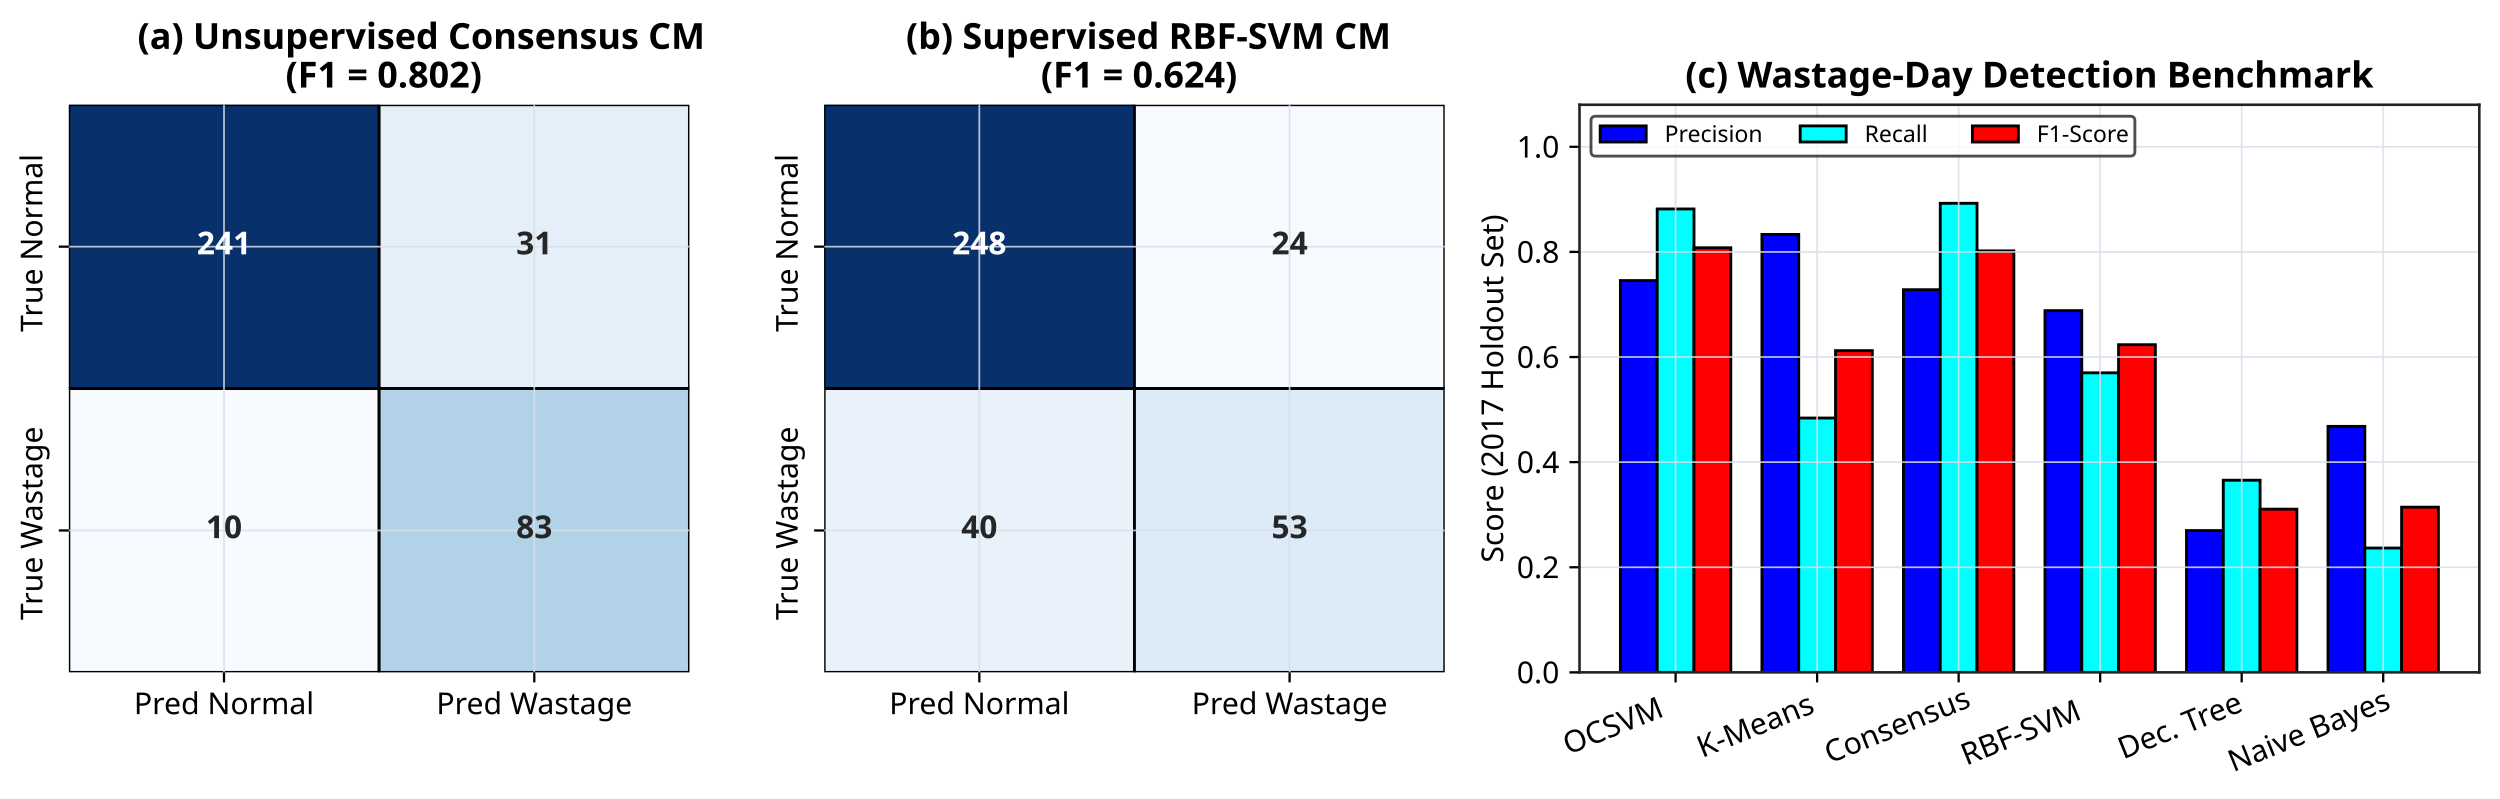
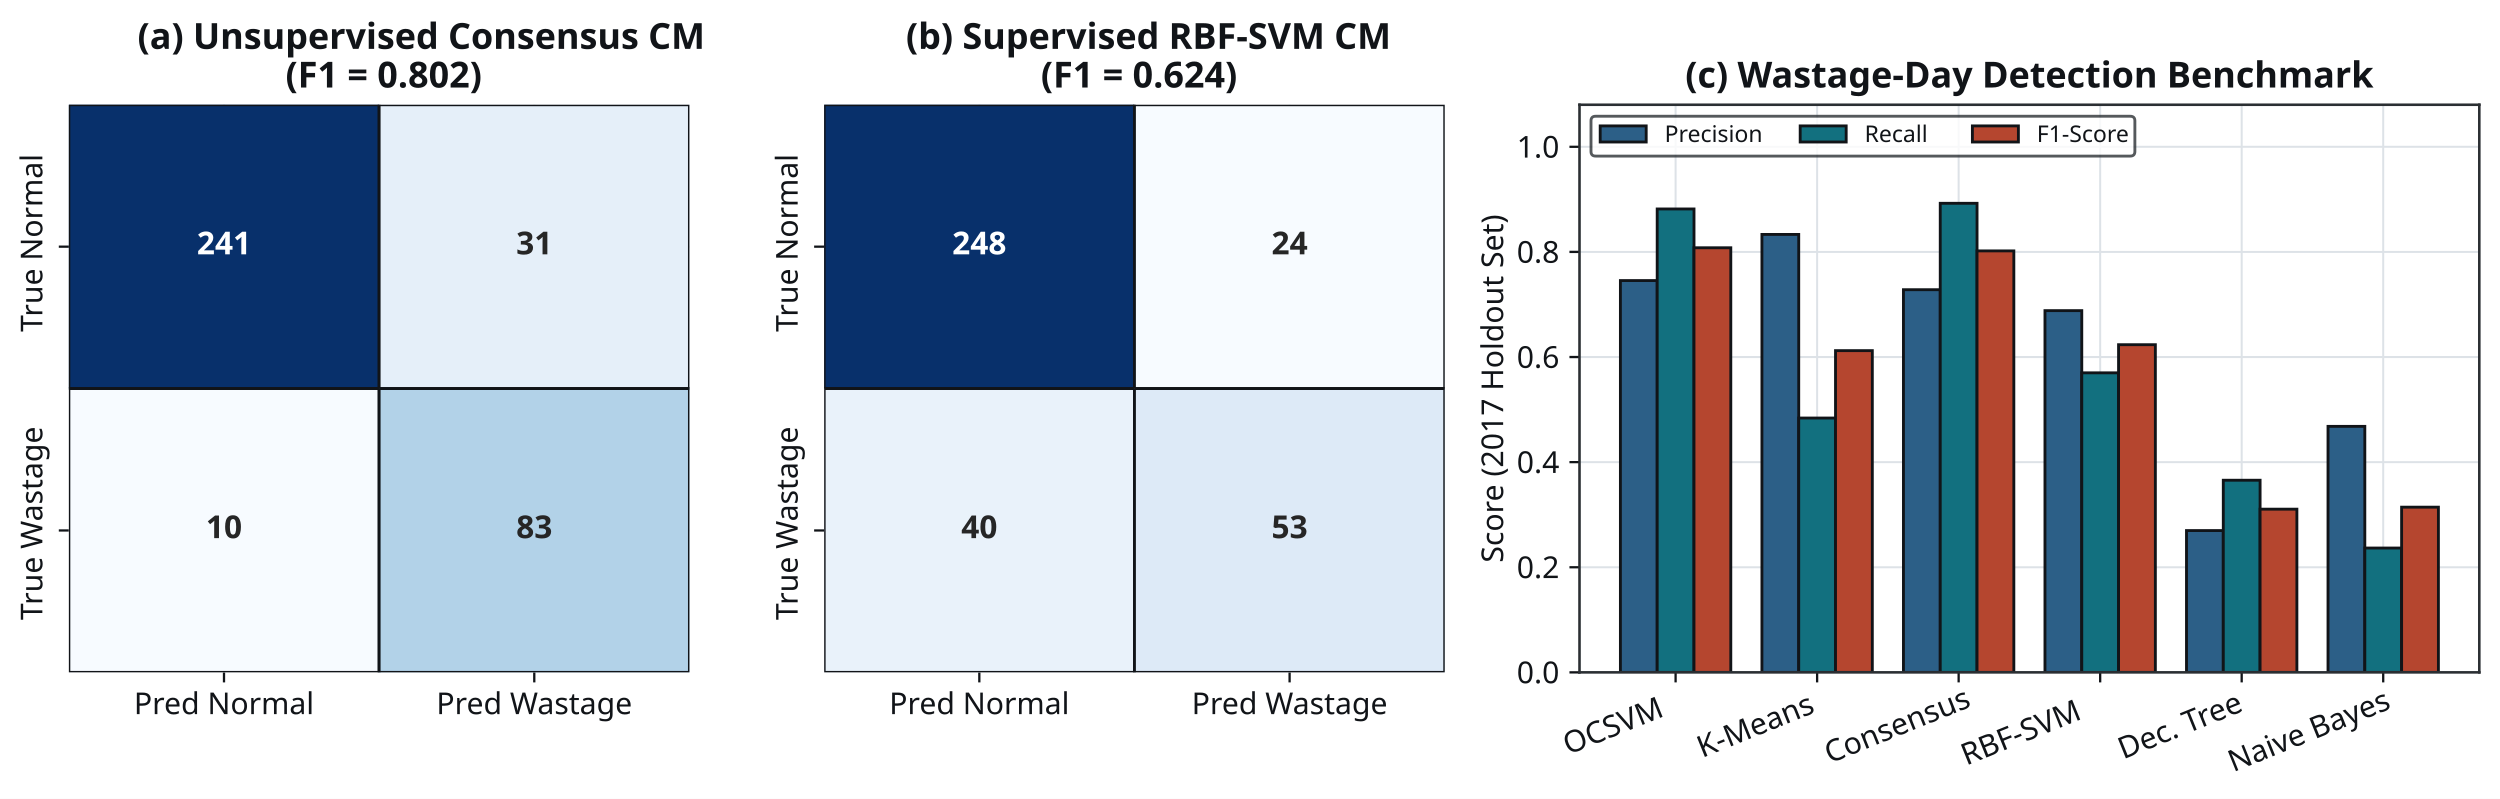
<svg xmlns="http://www.w3.org/2000/svg" xmlns:xlink="http://www.w3.org/1999/xlink" width="869.732pt" height="277.918pt" viewBox="0 0 869.732 277.918" version="1.1">
  <defs>
    <style type="text/css">*{stroke-linejoin: round; stroke-linecap: butt}</style>
  </defs>
  <g id="figure_1">
    <g id="patch_1">
      <path d="M 0 277.918  L 869.732 277.918  L 869.732 0  L 0 0  z " style="fill: #ffffff" />
    </g>
    <g id="axes_1">
      <g id="patch_2">
        <path d="M 23.957 233.911  L 239.843 233.911  L 239.843 36.444  L 23.957 36.444  z " style="fill: #ffffff" />
      </g>
-       <g id="QuadMesh_1">
-         <path d="M 23.957 36.444  L 131.9 36.444  L 131.9 135.178  L 23.957 135.178  L 23.957 36.444  " clip-path="url(#p75ef97da2f)" style="fill: #08306b; stroke: #000000" />
-         <path d="M 131.9 36.444  L 239.843 36.444  L 239.843 135.178  L 131.9 135.178  L 131.9 36.444  " clip-path="url(#p75ef97da2f)" style="fill: #e5eff9; stroke: #000000" />
-         <path d="M 23.957 135.178  L 131.9 135.178  L 131.9 233.911  L 23.957 233.911  L 23.957 135.178  " clip-path="url(#p75ef97da2f)" style="fill: #f7fbff; stroke: #000000" />
-         <path d="M 131.9 135.178  L 239.843 135.178  L 239.843 233.911  L 131.9 233.911  L 131.9 135.178  " clip-path="url(#p75ef97da2f)" style="fill: #b2d2e8; stroke: #000000" />
-       </g>
      <g id="matplotlib.axis_1">
        <g id="xtick_1">
          <g id="line2d_1">
-             <path d="M 77.929 233.911  L 77.929 36.444  " clip-path="url(#p75ef97da2f)" style="fill: none; stroke: #d8dee9; stroke-opacity: 0.85; stroke-width: 0.6; stroke-linecap: square" />
+             <path d="M 77.929 233.911  L 77.929 36.444  " clip-path="url(#p438a14d997)" style="fill: none; stroke: #dde2e7; stroke-width: 0.7; stroke-linecap: square" />
          </g>
          <g id="line2d_2">
            <defs>
-               <path id="m34e54db2f7" d="M 0 0  L 0 3.5  " style="stroke: #000000; stroke-width: 0.8" />
+               <path id="m321a8b7e52" d="M 0 0  L 0 3.5  " style="stroke: #111418; stroke-width: 0.8" />
            </defs>
            <g>
-               <use xlink:href="#m34e54db2f7" x="77.929" y="233.911" style="stroke: #000000; stroke-width: 0.8" />
+               <use xlink:href="#m321a8b7e52" x="77.929" y="233.911" style="fill: #111418; stroke: #111418; stroke-width: 0.8" />
            </g>
          </g>
          <g id="text_1">
-             <text style="font-size: 10.5px; font-family: 'Times New Roman Cyr'; text-anchor: middle" x="77.929" y="248.443" transform="rotate(-0 77.92856 248.4434)">Pred Normal</text>
+             <text style="font-size: 10.5px; font-family: 'Times New Roman Cyr'; text-anchor: middle; fill: #111418" x="77.929" y="248.443" transform="rotate(-0 77.92856 248.4434)">Pred Normal</text>
          </g>
        </g>
        <g id="xtick_2">
          <g id="line2d_3">
-             <path d="M 185.871 233.911  L 185.871 36.444  " clip-path="url(#p75ef97da2f)" style="fill: none; stroke: #d8dee9; stroke-opacity: 0.85; stroke-width: 0.6; stroke-linecap: square" />
+             <path d="M 185.871 233.911  L 185.871 36.444  " clip-path="url(#p438a14d997)" style="fill: none; stroke: #dde2e7; stroke-width: 0.7; stroke-linecap: square" />
          </g>
          <g id="line2d_4">
            <g>
-               <use xlink:href="#m34e54db2f7" x="185.871" y="233.911" style="stroke: #000000; stroke-width: 0.8" />
+               <use xlink:href="#m321a8b7e52" x="185.871" y="233.911" style="fill: #111418; stroke: #111418; stroke-width: 0.8" />
            </g>
          </g>
          <g id="text_2">
-             <text style="font-size: 10.5px; font-family: 'Times New Roman Cyr'; text-anchor: middle" x="185.871" y="248.443" transform="rotate(-0 185.8713 248.4434)">Pred Wastage</text>
+             <text style="font-size: 10.5px; font-family: 'Times New Roman Cyr'; text-anchor: middle; fill: #111418" x="185.871" y="248.443" transform="rotate(-0 185.8713 248.4434)">Pred Wastage</text>
          </g>
        </g>
      </g>
      <g id="matplotlib.axis_2">
        <g id="ytick_1">
          <g id="line2d_5">
-             <path d="M 23.957 85.811  L 239.843 85.811  " clip-path="url(#p75ef97da2f)" style="fill: none; stroke: #d8dee9; stroke-opacity: 0.85; stroke-width: 0.6; stroke-linecap: square" />
+             <path d="M 23.957 85.811  L 239.843 85.811  " clip-path="url(#p438a14d997)" style="fill: none; stroke: #dde2e7; stroke-width: 0.7; stroke-linecap: square" />
          </g>
          <g id="line2d_6">
            <defs>
-               <path id="mb5fd4f0d62" d="M 0 0  L -3.5 0  " style="stroke: #000000; stroke-width: 0.8" />
+               <path id="m0edb1dd527" d="M 0 0  L -3.5 0  " style="stroke: #111418; stroke-width: 0.8" />
            </defs>
            <g>
-               <use xlink:href="#mb5fd4f0d62" x="23.957" y="85.811" style="stroke: #000000; stroke-width: 0.8" />
+               <use xlink:href="#m0edb1dd527" x="23.957" y="85.811" style="fill: #111418; stroke: #111418; stroke-width: 0.8" />
            </g>
          </g>
          <g id="text_3">
-             <text style="font-size: 10.5px; font-family: 'Times New Roman Cyr'" transform="translate(14.73211 115.4555) rotate(-90)">True Normal</text>
+             <text style="font-size: 10.5px; font-family: 'Times New Roman Cyr'; fill: #111418" transform="translate(14.73211 115.4555) rotate(-90)">True Normal</text>
          </g>
        </g>
        <g id="ytick_2">
          <g id="line2d_7">
-             <path d="M 23.957 184.545  L 239.843 184.545  " clip-path="url(#p75ef97da2f)" style="fill: none; stroke: #d8dee9; stroke-opacity: 0.85; stroke-width: 0.6; stroke-linecap: square" />
+             <path d="M 23.957 184.545  L 239.843 184.545  " clip-path="url(#p438a14d997)" style="fill: none; stroke: #dde2e7; stroke-width: 0.7; stroke-linecap: square" />
          </g>
          <g id="line2d_8">
            <g>
-               <use xlink:href="#mb5fd4f0d62" x="23.957" y="184.545" style="stroke: #000000; stroke-width: 0.8" />
+               <use xlink:href="#m0edb1dd527" x="23.957" y="184.545" style="fill: #111418; stroke: #111418; stroke-width: 0.8" />
            </g>
          </g>
          <g id="text_4">
-             <text style="font-size: 10.5px; font-family: 'Times New Roman Cyr'" transform="translate(14.73211 215.7213) rotate(-90)">True Wastage</text>
-           </g>
-         </g>
+             <text style="font-size: 10.5px; font-family: 'Times New Roman Cyr'; fill: #111418" transform="translate(14.73211 215.7213) rotate(-90)">True Wastage</text>
+           </g>
+         </g>
+       </g>
+       <g id="QuadMesh_1">
+         <path d="M 23.957 36.444  L 131.9 36.444  L 131.9 135.178  L 23.957 135.178  L 23.957 36.444  " clip-path="url(#p438a14d997)" style="fill: #08306b; stroke: #111418" />
+         <path d="M 131.9 36.444  L 239.843 36.444  L 239.843 135.178  L 131.9 135.178  L 131.9 36.444  " clip-path="url(#p438a14d997)" style="fill: #e5eff9; stroke: #111418" />
+         <path d="M 23.957 135.178  L 131.9 135.178  L 131.9 233.911  L 23.957 233.911  L 23.957 135.178  " clip-path="url(#p438a14d997)" style="fill: #f7fbff; stroke: #111418" />
+         <path d="M 131.9 135.178  L 239.843 135.178  L 239.843 233.911  L 131.9 233.911  L 131.9 135.178  " clip-path="url(#p438a14d997)" style="fill: #b2d2e8; stroke: #111418" />
      </g>
      <g id="text_5">
        <text style="font-weight: 700; font-size: 11px; font-family: 'Times New Roman Cyr'; text-anchor: middle; fill: #ffffff" x="77.929" y="88.486" transform="rotate(-0 77.92856 88.48604)">241</text>
      </g>
      <g id="text_6">
        <text style="font-weight: 700; font-size: 11px; font-family: 'Times New Roman Cyr'; text-anchor: middle; fill: #262626" x="185.871" y="88.486" transform="rotate(-0 185.8713 88.48604)">31</text>
      </g>
      <g id="text_7">
        <text style="font-weight: 700; font-size: 11px; font-family: 'Times New Roman Cyr'; text-anchor: middle; fill: #262626" x="77.929" y="187.22" transform="rotate(-0 77.92856 187.2196)">10</text>
      </g>
      <g id="text_8">
        <text style="font-weight: 700; font-size: 11px; font-family: 'Times New Roman Cyr'; text-anchor: middle; fill: #262626" x="185.871" y="187.22" transform="rotate(-0 185.8713 187.2196)">83</text>
      </g>
      <g id="text_9">
-         <text style="font-weight: 700; font-size: 12.5px; font-family: 'Times New Roman Cyr'" transform="translate(47.86281 16.99871)">(a) Unsupervised Consensus CM</text>
-         <text style="font-weight: 700; font-size: 12.5px; font-family: 'Times New Roman Cyr'" transform="translate(99.35011 30.44426)">(F1 = 0.802)</text>
+         <text style="font-weight: 700; font-size: 12.5px; font-family: 'Times New Roman Cyr'; fill: #111418" transform="translate(47.86281 16.99871)">(a) Unsupervised Consensus CM</text>
+         <text style="font-weight: 700; font-size: 12.5px; font-family: 'Times New Roman Cyr'; fill: #111418" transform="translate(99.35011 30.44426)">(F1 = 0.802)</text>
      </g>
    </g>
    <g id="axes_2">
      <g id="patch_3">
        <path d="M 286.728 233.911  L 502.613 233.911  L 502.613 36.444  L 286.728 36.444  z " style="fill: #ffffff" />
      </g>
-       <g id="QuadMesh_2">
-         <path d="M 286.728 36.444  L 394.67 36.444  L 394.67 135.178  L 286.728 135.178  L 286.728 36.444  " clip-path="url(#p75f15c3916)" style="fill: #08306b; stroke: #000000" />
-         <path d="M 394.67 36.444  L 502.613 36.444  L 502.613 135.178  L 394.67 135.178  L 394.67 36.444  " clip-path="url(#p75f15c3916)" style="fill: #f7fbff; stroke: #000000" />
-         <path d="M 286.728 135.178  L 394.67 135.178  L 394.67 233.911  L 286.728 233.911  L 286.728 135.178  " clip-path="url(#p75f15c3916)" style="fill: #e9f2fa; stroke: #000000" />
-         <path d="M 394.67 135.178  L 502.613 135.178  L 502.613 233.911  L 394.67 233.911  L 394.67 135.178  " clip-path="url(#p75f15c3916)" style="fill: #ddeaf7; stroke: #000000" />
-       </g>
      <g id="matplotlib.axis_3">
        <g id="xtick_3">
          <g id="line2d_9">
-             <path d="M 340.699 233.911  L 340.699 36.444  " clip-path="url(#p75f15c3916)" style="fill: none; stroke: #d8dee9; stroke-opacity: 0.85; stroke-width: 0.6; stroke-linecap: square" />
+             <path d="M 340.699 233.911  L 340.699 36.444  " clip-path="url(#p89c06656d8)" style="fill: none; stroke: #dde2e7; stroke-width: 0.7; stroke-linecap: square" />
          </g>
          <g id="line2d_10">
            <g>
-               <use xlink:href="#m34e54db2f7" x="340.699" y="233.911" style="stroke: #000000; stroke-width: 0.8" />
+               <use xlink:href="#m321a8b7e52" x="340.699" y="233.911" style="fill: #111418; stroke: #111418; stroke-width: 0.8" />
            </g>
          </g>
          <g id="text_10">
-             <text style="font-size: 10.5px; font-family: 'Times New Roman Cyr'; text-anchor: middle" x="340.699" y="248.443" transform="rotate(-0 340.6991 248.4434)">Pred Normal</text>
+             <text style="font-size: 10.5px; font-family: 'Times New Roman Cyr'; text-anchor: middle; fill: #111418" x="340.699" y="248.443" transform="rotate(-0 340.6991 248.4434)">Pred Normal</text>
          </g>
        </g>
        <g id="xtick_4">
          <g id="line2d_11">
-             <path d="M 448.642 233.911  L 448.642 36.444  " clip-path="url(#p75f15c3916)" style="fill: none; stroke: #d8dee9; stroke-opacity: 0.85; stroke-width: 0.6; stroke-linecap: square" />
+             <path d="M 448.642 233.911  L 448.642 36.444  " clip-path="url(#p89c06656d8)" style="fill: none; stroke: #dde2e7; stroke-width: 0.7; stroke-linecap: square" />
          </g>
          <g id="line2d_12">
            <g>
-               <use xlink:href="#m34e54db2f7" x="448.642" y="233.911" style="stroke: #000000; stroke-width: 0.8" />
+               <use xlink:href="#m321a8b7e52" x="448.642" y="233.911" style="fill: #111418; stroke: #111418; stroke-width: 0.8" />
            </g>
          </g>
          <g id="text_11">
-             <text style="font-size: 10.5px; font-family: 'Times New Roman Cyr'; text-anchor: middle" x="448.642" y="248.443" transform="rotate(-0 448.6418 248.4434)">Pred Wastage</text>
+             <text style="font-size: 10.5px; font-family: 'Times New Roman Cyr'; text-anchor: middle; fill: #111418" x="448.642" y="248.443" transform="rotate(-0 448.6418 248.4434)">Pred Wastage</text>
          </g>
        </g>
      </g>
      <g id="matplotlib.axis_4">
        <g id="ytick_3">
          <g id="line2d_13">
-             <path d="M 286.728 85.811  L 502.613 85.811  " clip-path="url(#p75f15c3916)" style="fill: none; stroke: #d8dee9; stroke-opacity: 0.85; stroke-width: 0.6; stroke-linecap: square" />
+             <path d="M 286.728 85.811  L 502.613 85.811  " clip-path="url(#p89c06656d8)" style="fill: none; stroke: #dde2e7; stroke-width: 0.7; stroke-linecap: square" />
          </g>
          <g id="line2d_14">
            <g>
-               <use xlink:href="#mb5fd4f0d62" x="286.728" y="85.811" style="stroke: #000000; stroke-width: 0.8" />
+               <use xlink:href="#m0edb1dd527" x="286.728" y="85.811" style="fill: #111418; stroke: #111418; stroke-width: 0.8" />
            </g>
          </g>
          <g id="text_12">
-             <text style="font-size: 10.5px; font-family: 'Times New Roman Cyr'" transform="translate(277.5026 115.4555) rotate(-90)">True Normal</text>
+             <text style="font-size: 10.5px; font-family: 'Times New Roman Cyr'; fill: #111418" transform="translate(277.5026 115.4555) rotate(-90)">True Normal</text>
          </g>
        </g>
        <g id="ytick_4">
          <g id="line2d_15">
-             <path d="M 286.728 184.545  L 502.613 184.545  " clip-path="url(#p75f15c3916)" style="fill: none; stroke: #d8dee9; stroke-opacity: 0.85; stroke-width: 0.6; stroke-linecap: square" />
+             <path d="M 286.728 184.545  L 502.613 184.545  " clip-path="url(#p89c06656d8)" style="fill: none; stroke: #dde2e7; stroke-width: 0.7; stroke-linecap: square" />
          </g>
          <g id="line2d_16">
            <g>
-               <use xlink:href="#mb5fd4f0d62" x="286.728" y="184.545" style="stroke: #000000; stroke-width: 0.8" />
+               <use xlink:href="#m0edb1dd527" x="286.728" y="184.545" style="fill: #111418; stroke: #111418; stroke-width: 0.8" />
            </g>
          </g>
          <g id="text_13">
-             <text style="font-size: 10.5px; font-family: 'Times New Roman Cyr'" transform="translate(277.5026 215.7213) rotate(-90)">True Wastage</text>
-           </g>
-         </g>
+             <text style="font-size: 10.5px; font-family: 'Times New Roman Cyr'; fill: #111418" transform="translate(277.5026 215.7213) rotate(-90)">True Wastage</text>
+           </g>
+         </g>
+       </g>
+       <g id="QuadMesh_2">
+         <path d="M 286.728 36.444  L 394.67 36.444  L 394.67 135.178  L 286.728 135.178  L 286.728 36.444  " clip-path="url(#p89c06656d8)" style="fill: #08306b; stroke: #111418" />
+         <path d="M 394.67 36.444  L 502.613 36.444  L 502.613 135.178  L 394.67 135.178  L 394.67 36.444  " clip-path="url(#p89c06656d8)" style="fill: #f7fbff; stroke: #111418" />
+         <path d="M 286.728 135.178  L 394.67 135.178  L 394.67 233.911  L 286.728 233.911  L 286.728 135.178  " clip-path="url(#p89c06656d8)" style="fill: #e9f2fa; stroke: #111418" />
+         <path d="M 394.67 135.178  L 502.613 135.178  L 502.613 233.911  L 394.67 233.911  L 394.67 135.178  " clip-path="url(#p89c06656d8)" style="fill: #ddeaf7; stroke: #111418" />
      </g>
      <g id="text_14">
        <text style="font-weight: 700; font-size: 11px; font-family: 'Times New Roman Cyr'; text-anchor: middle; fill: #ffffff" x="340.699" y="88.486" transform="rotate(-0 340.6991 88.48604)">248</text>
      </g>
      <g id="text_15">
        <text style="font-weight: 700; font-size: 11px; font-family: 'Times New Roman Cyr'; text-anchor: middle; fill: #262626" x="448.642" y="88.486" transform="rotate(-0 448.6418 88.48604)">24</text>
      </g>
      <g id="text_16">
        <text style="font-weight: 700; font-size: 11px; font-family: 'Times New Roman Cyr'; text-anchor: middle; fill: #262626" x="340.699" y="187.22" transform="rotate(-0 340.6991 187.2196)">40</text>
      </g>
      <g id="text_17">
        <text style="font-weight: 700; font-size: 11px; font-family: 'Times New Roman Cyr'; text-anchor: middle; fill: #262626" x="448.642" y="187.22" transform="rotate(-0 448.6418 187.2196)">53</text>
      </g>
      <g id="text_18">
-         <text style="font-weight: 700; font-size: 12.5px; font-family: 'Times New Roman Cyr'" transform="translate(315.1841 16.99871)">(b) Supervised RBF-SVM CM</text>
-         <text style="font-weight: 700; font-size: 12.5px; font-family: 'Times New Roman Cyr'" transform="translate(362.1206 30.44426)">(F1 = 0.624)</text>
+         <text style="font-weight: 700; font-size: 12.5px; font-family: 'Times New Roman Cyr'; fill: #111418" transform="translate(315.1841 16.99871)">(b) Supervised RBF-SVM CM</text>
+         <text style="font-weight: 700; font-size: 12.5px; font-family: 'Times New Roman Cyr'; fill: #111418" transform="translate(362.1206 30.44426)">(F1 = 0.624)</text>
      </g>
    </g>
    <g id="axes_3">
      <g id="patch_4">
        <path d="M 549.498 233.911  L 862.532 233.911  L 862.532 36.444  L 549.498 36.444  z " style="fill: #ffffff" />
      </g>
-       <g id="patch_5">
-         <path d="M 563.727 233.911  L 576.528 233.911  L 576.528 97.604  L 563.727 97.604  z " clip-path="url(#pfd99a031f0)" style="fill: #0000ff; stroke: #000000; stroke-linejoin: miter" />
-       </g>
-       <g id="patch_6">
-         <path d="M 612.962 233.911  L 625.763 233.911  L 625.763 81.551  L 612.962 81.551  z " clip-path="url(#pfd99a031f0)" style="fill: #0000ff; stroke: #000000; stroke-linejoin: miter" />
-       </g>
-       <g id="patch_7">
-         <path d="M 662.196 233.911  L 674.997 233.911  L 674.997 100.786  L 662.196 100.786  z " clip-path="url(#pfd99a031f0)" style="fill: #0000ff; stroke: #000000; stroke-linejoin: miter" />
-       </g>
-       <g id="patch_8">
-         <path d="M 711.431 233.911  L 724.232 233.911  L 724.232 108.063  L 711.431 108.063  z " clip-path="url(#pfd99a031f0)" style="fill: #0000ff; stroke: #000000; stroke-linejoin: miter" />
-       </g>
-       <g id="patch_9">
-         <path d="M 760.666 233.911  L 773.467 233.911  L 773.467 184.581  L 760.666 184.581  z " clip-path="url(#pfd99a031f0)" style="fill: #0000ff; stroke: #000000; stroke-linejoin: miter" />
-       </g>
-       <g id="patch_10">
-         <path d="M 809.9 233.911  L 822.701 233.911  L 822.701 148.324  L 809.9 148.324  z " clip-path="url(#pfd99a031f0)" style="fill: #0000ff; stroke: #000000; stroke-linejoin: miter" />
-       </g>
-       <g id="patch_11">
-         <path d="M 576.528 233.911  L 589.329 233.911  L 589.329 72.701  L 576.528 72.701  z " clip-path="url(#pfd99a031f0)" style="fill: #00ffff; stroke: #000000; stroke-linejoin: miter" />
-       </g>
-       <g id="patch_12">
-         <path d="M 625.763 233.911  L 638.564 233.911  L 638.564 145.435  L 625.763 145.435  z " clip-path="url(#pfd99a031f0)" style="fill: #00ffff; stroke: #000000; stroke-linejoin: miter" />
-       </g>
-       <g id="patch_13">
-         <path d="M 674.997 233.911  L 687.798 233.911  L 687.798 70.727  L 674.997 70.727  z " clip-path="url(#pfd99a031f0)" style="fill: #00ffff; stroke: #000000; stroke-linejoin: miter" />
-       </g>
-       <g id="patch_14">
-         <path d="M 724.232 233.911  L 737.033 233.911  L 737.033 129.711  L 724.232 129.711  z " clip-path="url(#pfd99a031f0)" style="fill: #00ffff; stroke: #000000; stroke-linejoin: miter" />
-       </g>
-       <g id="patch_15">
-         <path d="M 773.467 233.911  L 786.268 233.911  L 786.268 167.065  L 773.467 167.065  z " clip-path="url(#pfd99a031f0)" style="fill: #00ffff; stroke: #000000; stroke-linejoin: miter" />
-       </g>
-       <g id="patch_16">
-         <path d="M 822.701 233.911  L 835.502 233.911  L 835.502 190.651  L 822.701 190.651  z " clip-path="url(#pfd99a031f0)" style="fill: #00ffff; stroke: #000000; stroke-linejoin: miter" />
-       </g>
-       <g id="patch_17">
-         <path d="M 589.329 233.911  L 602.13 233.911  L 602.13 86.195  L 589.329 86.195  z " clip-path="url(#pfd99a031f0)" style="fill: #ff0000; stroke: #000000; stroke-linejoin: miter" />
-       </g>
-       <g id="patch_18">
-         <path d="M 638.564 233.911  L 651.365 233.911  L 651.365 121.977  L 638.564 121.977  z " clip-path="url(#pfd99a031f0)" style="fill: #ff0000; stroke: #000000; stroke-linejoin: miter" />
-       </g>
-       <g id="patch_19">
-         <path d="M 687.798 233.911  L 700.599 233.911  L 700.599 87.292  L 687.798 87.292  z " clip-path="url(#pfd99a031f0)" style="fill: #ff0000; stroke: #000000; stroke-linejoin: miter" />
-       </g>
-       <g id="patch_20">
-         <path d="M 737.033 233.911  L 749.834 233.911  L 749.834 119.911  L 737.033 119.911  z " clip-path="url(#pfd99a031f0)" style="fill: #ff0000; stroke: #000000; stroke-linejoin: miter" />
-       </g>
-       <g id="patch_21">
-         <path d="M 786.268 233.911  L 799.069 233.911  L 799.069 177.14  L 786.268 177.14  z " clip-path="url(#pfd99a031f0)" style="fill: #ff0000; stroke: #000000; stroke-linejoin: miter" />
-       </g>
-       <g id="patch_22">
-         <path d="M 835.502 233.911  L 848.303 233.911  L 848.303 176.445  L 835.502 176.445  z " clip-path="url(#pfd99a031f0)" style="fill: #ff0000; stroke: #000000; stroke-linejoin: miter" />
-       </g>
      <g id="matplotlib.axis_5">
        <g id="xtick_5">
          <g id="line2d_17">
-             <path d="M 582.929 233.911  L 582.929 36.444  " clip-path="url(#pfd99a031f0)" style="fill: none; stroke: #d8dee9; stroke-opacity: 0.85; stroke-width: 0.6; stroke-linecap: square" />
+             <path d="M 582.929 233.911  L 582.929 36.444  " clip-path="url(#p9201a9a1bf)" style="fill: none; stroke: #dde2e7; stroke-width: 0.7; stroke-linecap: square" />
          </g>
          <g id="line2d_18">
            <g>
-               <use xlink:href="#m34e54db2f7" x="582.929" y="233.911" style="stroke: #000000; stroke-width: 0.8" />
+               <use xlink:href="#m321a8b7e52" x="582.929" y="233.911" style="fill: #111418; stroke: #111418; stroke-width: 0.8" />
            </g>
          </g>
          <g id="text_19">
-             <text style="font-size: 10.5px; font-family: 'Times New Roman Cyr'" transform="translate(545.575 262.6494) rotate(-22)">OCSVM</text>
+             <text style="font-size: 10.5px; font-family: 'Times New Roman Cyr'; fill: #111418" transform="translate(545.575 262.6494) rotate(-22)">OCSVM</text>
          </g>
        </g>
        <g id="xtick_6">
          <g id="line2d_19">
-             <path d="M 632.163 233.911  L 632.163 36.444  " clip-path="url(#pfd99a031f0)" style="fill: none; stroke: #d8dee9; stroke-opacity: 0.85; stroke-width: 0.6; stroke-linecap: square" />
+             <path d="M 632.163 233.911  L 632.163 36.444  " clip-path="url(#p9201a9a1bf)" style="fill: none; stroke: #dde2e7; stroke-width: 0.7; stroke-linecap: square" />
          </g>
          <g id="line2d_20">
            <g>
-               <use xlink:href="#m34e54db2f7" x="632.163" y="233.911" style="stroke: #000000; stroke-width: 0.8" />
+               <use xlink:href="#m321a8b7e52" x="632.163" y="233.911" style="fill: #111418; stroke: #111418; stroke-width: 0.8" />
            </g>
          </g>
          <g id="text_20">
-             <text style="font-size: 10.5px; font-family: 'Times New Roman Cyr'" transform="translate(592.1841 263.7102) rotate(-22)">K-Means</text>
+             <text style="font-size: 10.5px; font-family: 'Times New Roman Cyr'; fill: #111418" transform="translate(592.1841 263.7102) rotate(-22)">K-Means</text>
          </g>
        </g>
        <g id="xtick_7">
          <g id="line2d_21">
-             <path d="M 681.398 233.911  L 681.398 36.444  " clip-path="url(#pfd99a031f0)" style="fill: none; stroke: #d8dee9; stroke-opacity: 0.85; stroke-width: 0.6; stroke-linecap: square" />
+             <path d="M 681.398 233.911  L 681.398 36.444  " clip-path="url(#p9201a9a1bf)" style="fill: none; stroke: #dde2e7; stroke-width: 0.7; stroke-linecap: square" />
          </g>
          <g id="line2d_22">
            <g>
-               <use xlink:href="#m34e54db2f7" x="681.398" y="233.911" style="stroke: #000000; stroke-width: 0.8" />
+               <use xlink:href="#m321a8b7e52" x="681.398" y="233.911" style="fill: #111418; stroke: #111418; stroke-width: 0.8" />
            </g>
          </g>
          <g id="text_21">
-             <text style="font-size: 10.5px; font-family: 'Times New Roman Cyr'" transform="translate(636.5419 265.6806) rotate(-22)">Consensus</text>
+             <text style="font-size: 10.5px; font-family: 'Times New Roman Cyr'; fill: #111418" transform="translate(636.5419 265.6806) rotate(-22)">Consensus</text>
          </g>
        </g>
        <g id="xtick_8">
          <g id="line2d_23">
-             <path d="M 730.633 233.911  L 730.633 36.444  " clip-path="url(#pfd99a031f0)" style="fill: none; stroke: #d8dee9; stroke-opacity: 0.85; stroke-width: 0.6; stroke-linecap: square" />
+             <path d="M 730.633 233.911  L 730.633 36.444  " clip-path="url(#p9201a9a1bf)" style="fill: none; stroke: #dde2e7; stroke-width: 0.7; stroke-linecap: square" />
          </g>
          <g id="line2d_24">
            <g>
-               <use xlink:href="#m34e54db2f7" x="730.633" y="233.911" style="stroke: #000000; stroke-width: 0.8" />
+               <use xlink:href="#m321a8b7e52" x="730.633" y="233.911" style="fill: #111418; stroke: #111418; stroke-width: 0.8" />
            </g>
          </g>
          <g id="text_22">
-             <text style="font-size: 10.5px; font-family: 'Times New Roman Cyr'" transform="translate(684.0516 266.3775) rotate(-22)">RBF-SVM</text>
+             <text style="font-size: 10.5px; font-family: 'Times New Roman Cyr'; fill: #111418" transform="translate(684.0516 266.3775) rotate(-22)">RBF-SVM</text>
          </g>
        </g>
        <g id="xtick_9">
          <g id="line2d_25">
-             <path d="M 779.867 233.911  L 779.867 36.444  " clip-path="url(#pfd99a031f0)" style="fill: none; stroke: #d8dee9; stroke-opacity: 0.85; stroke-width: 0.6; stroke-linecap: square" />
+             <path d="M 779.867 233.911  L 779.867 36.444  " clip-path="url(#p9201a9a1bf)" style="fill: none; stroke: #dde2e7; stroke-width: 0.7; stroke-linecap: square" />
          </g>
          <g id="line2d_26">
            <g>
-               <use xlink:href="#m34e54db2f7" x="779.867" y="233.911" style="stroke: #000000; stroke-width: 0.8" />
+               <use xlink:href="#m321a8b7e52" x="779.867" y="233.911" style="fill: #111418; stroke: #111418; stroke-width: 0.8" />
            </g>
          </g>
          <g id="text_23">
-             <text style="font-size: 10.5px; font-family: 'Times New Roman Cyr'" transform="translate(738.6513 264.2099) rotate(-22)">Dec. Tree</text>
+             <text style="font-size: 10.5px; font-family: 'Times New Roman Cyr'; fill: #111418" transform="translate(738.6513 264.2099) rotate(-22)">Dec. Tree</text>
          </g>
        </g>
        <g id="xtick_10">
          <g id="line2d_27">
-             <path d="M 829.102 233.911  L 829.102 36.444  " clip-path="url(#pfd99a031f0)" style="fill: none; stroke: #d8dee9; stroke-opacity: 0.85; stroke-width: 0.6; stroke-linecap: square" />
+             <path d="M 829.102 233.911  L 829.102 36.444  " clip-path="url(#p9201a9a1bf)" style="fill: none; stroke: #dde2e7; stroke-width: 0.7; stroke-linecap: square" />
          </g>
          <g id="line2d_28">
            <g>
-               <use xlink:href="#m34e54db2f7" x="829.102" y="233.911" style="stroke: #000000; stroke-width: 0.8" />
+               <use xlink:href="#m321a8b7e52" x="829.102" y="233.911" style="fill: #111418; stroke: #111418; stroke-width: 0.8" />
            </g>
          </g>
          <g id="text_24">
-             <text style="font-size: 10.5px; font-family: 'Times New Roman Cyr'" transform="translate(776.9428 268.6546) rotate(-22)">Naive Bayes</text>
+             <text style="font-size: 10.5px; font-family: 'Times New Roman Cyr'; fill: #111418" transform="translate(776.9428 268.6546) rotate(-22)">Naive Bayes</text>
          </g>
        </g>
      </g>
      <g id="matplotlib.axis_6">
        <g id="ytick_5">
          <g id="line2d_29">
-             <path d="M 549.498 233.911  L 862.532 233.911  " clip-path="url(#pfd99a031f0)" style="fill: none; stroke: #d8dee9; stroke-opacity: 0.85; stroke-width: 0.6; stroke-linecap: square" />
+             <path d="M 549.498 233.911  L 862.532 233.911  " clip-path="url(#p9201a9a1bf)" style="fill: none; stroke: #dde2e7; stroke-width: 0.7; stroke-linecap: square" />
          </g>
          <g id="line2d_30">
            <g>
-               <use xlink:href="#mb5fd4f0d62" x="549.498" y="233.911" style="stroke: #000000; stroke-width: 0.8" />
+               <use xlink:href="#m0edb1dd527" x="549.498" y="233.911" style="fill: #111418; stroke: #111418; stroke-width: 0.8" />
            </g>
          </g>
          <g id="text_25">
-             <text style="font-size: 10.5px; font-family: 'Times New Roman Cyr'; text-anchor: end" x="542.498" y="237.677" transform="rotate(-0 542.4982 237.677)">0.0</text>
+             <text style="font-size: 10.5px; font-family: 'Times New Roman Cyr'; text-anchor: end; fill: #111418" x="542.498" y="237.677" transform="rotate(-0 542.4982 237.677)">0.0</text>
          </g>
        </g>
        <g id="ytick_6">
          <g id="line2d_31">
-             <path d="M 549.498 197.343  L 862.532 197.343  " clip-path="url(#pfd99a031f0)" style="fill: none; stroke: #d8dee9; stroke-opacity: 0.85; stroke-width: 0.6; stroke-linecap: square" />
+             <path d="M 549.498 197.343  L 862.532 197.343  " clip-path="url(#p9201a9a1bf)" style="fill: none; stroke: #dde2e7; stroke-width: 0.7; stroke-linecap: square" />
          </g>
          <g id="line2d_32">
            <g>
-               <use xlink:href="#mb5fd4f0d62" x="549.498" y="197.343" style="stroke: #000000; stroke-width: 0.8" />
+               <use xlink:href="#m0edb1dd527" x="549.498" y="197.343" style="fill: #111418; stroke: #111418; stroke-width: 0.8" />
            </g>
          </g>
          <g id="text_26">
-             <text style="font-size: 10.5px; font-family: 'Times New Roman Cyr'; text-anchor: end" x="542.498" y="201.109" transform="rotate(-0 542.4982 201.1091)">0.2</text>
+             <text style="font-size: 10.5px; font-family: 'Times New Roman Cyr'; text-anchor: end; fill: #111418" x="542.498" y="201.109" transform="rotate(-0 542.4982 201.1091)">0.2</text>
          </g>
        </g>
        <g id="ytick_7">
          <g id="line2d_33">
-             <path d="M 549.498 160.775  L 862.532 160.775  " clip-path="url(#pfd99a031f0)" style="fill: none; stroke: #d8dee9; stroke-opacity: 0.85; stroke-width: 0.6; stroke-linecap: square" />
+             <path d="M 549.498 160.775  L 862.532 160.775  " clip-path="url(#p9201a9a1bf)" style="fill: none; stroke: #dde2e7; stroke-width: 0.7; stroke-linecap: square" />
          </g>
          <g id="line2d_34">
            <g>
-               <use xlink:href="#mb5fd4f0d62" x="549.498" y="160.775" style="stroke: #000000; stroke-width: 0.8" />
+               <use xlink:href="#m0edb1dd527" x="549.498" y="160.775" style="fill: #111418; stroke: #111418; stroke-width: 0.8" />
            </g>
          </g>
          <g id="text_27">
-             <text style="font-size: 10.5px; font-family: 'Times New Roman Cyr'; text-anchor: end" x="542.498" y="164.541" transform="rotate(-0 542.4982 164.5411)">0.4</text>
+             <text style="font-size: 10.5px; font-family: 'Times New Roman Cyr'; text-anchor: end; fill: #111418" x="542.498" y="164.541" transform="rotate(-0 542.4982 164.5411)">0.4</text>
          </g>
        </g>
        <g id="ytick_8">
          <g id="line2d_35">
-             <path d="M 549.498 124.207  L 862.532 124.207  " clip-path="url(#pfd99a031f0)" style="fill: none; stroke: #d8dee9; stroke-opacity: 0.85; stroke-width: 0.6; stroke-linecap: square" />
+             <path d="M 549.498 124.207  L 862.532 124.207  " clip-path="url(#p9201a9a1bf)" style="fill: none; stroke: #dde2e7; stroke-width: 0.7; stroke-linecap: square" />
          </g>
          <g id="line2d_36">
            <g>
-               <use xlink:href="#mb5fd4f0d62" x="549.498" y="124.207" style="stroke: #000000; stroke-width: 0.8" />
+               <use xlink:href="#m0edb1dd527" x="549.498" y="124.207" style="fill: #111418; stroke: #111418; stroke-width: 0.8" />
            </g>
          </g>
          <g id="text_28">
-             <text style="font-size: 10.5px; font-family: 'Times New Roman Cyr'; text-anchor: end" x="542.498" y="127.973" transform="rotate(-0 542.4982 127.9731)">0.6</text>
+             <text style="font-size: 10.5px; font-family: 'Times New Roman Cyr'; text-anchor: end; fill: #111418" x="542.498" y="127.973" transform="rotate(-0 542.4982 127.9731)">0.6</text>
          </g>
        </g>
        <g id="ytick_9">
          <g id="line2d_37">
-             <path d="M 549.498 87.639  L 862.532 87.639  " clip-path="url(#pfd99a031f0)" style="fill: none; stroke: #d8dee9; stroke-opacity: 0.85; stroke-width: 0.6; stroke-linecap: square" />
+             <path d="M 549.498 87.639  L 862.532 87.639  " clip-path="url(#p9201a9a1bf)" style="fill: none; stroke: #dde2e7; stroke-width: 0.7; stroke-linecap: square" />
          </g>
          <g id="line2d_38">
            <g>
-               <use xlink:href="#mb5fd4f0d62" x="549.498" y="87.639" style="stroke: #000000; stroke-width: 0.8" />
+               <use xlink:href="#m0edb1dd527" x="549.498" y="87.639" style="fill: #111418; stroke: #111418; stroke-width: 0.8" />
            </g>
          </g>
          <g id="text_29">
-             <text style="font-size: 10.5px; font-family: 'Times New Roman Cyr'; text-anchor: end" x="542.498" y="91.405" transform="rotate(-0 542.4982 91.40516)">0.8</text>
+             <text style="font-size: 10.5px; font-family: 'Times New Roman Cyr'; text-anchor: end; fill: #111418" x="542.498" y="91.405" transform="rotate(-0 542.4982 91.40516)">0.8</text>
          </g>
        </g>
        <g id="ytick_10">
          <g id="line2d_39">
-             <path d="M 549.498 51.071  L 862.532 51.071  " clip-path="url(#pfd99a031f0)" style="fill: none; stroke: #d8dee9; stroke-opacity: 0.85; stroke-width: 0.6; stroke-linecap: square" />
+             <path d="M 549.498 51.071  L 862.532 51.071  " clip-path="url(#p9201a9a1bf)" style="fill: none; stroke: #dde2e7; stroke-width: 0.7; stroke-linecap: square" />
          </g>
          <g id="line2d_40">
            <g>
-               <use xlink:href="#mb5fd4f0d62" x="549.498" y="51.071" style="stroke: #000000; stroke-width: 0.8" />
+               <use xlink:href="#m0edb1dd527" x="549.498" y="51.071" style="fill: #111418; stroke: #111418; stroke-width: 0.8" />
            </g>
          </g>
          <g id="text_30">
-             <text style="font-size: 10.5px; font-family: 'Times New Roman Cyr'; text-anchor: end" x="542.498" y="54.837" transform="rotate(-0 542.4982 54.8372)">1.0</text>
+             <text style="font-size: 10.5px; font-family: 'Times New Roman Cyr'; text-anchor: end; fill: #111418" x="542.498" y="54.837" transform="rotate(-0 542.4982 54.8372)">1.0</text>
          </g>
        </g>
        <g id="text_31">
-           <text style="font-size: 10.5px; font-family: 'Times New Roman Cyr'; text-anchor: middle" x="522.928" y="135.178" transform="rotate(-90 522.9283 135.1778)">Score (2017 Holdout Set)</text>
-         </g>
+           <text style="font-size: 10.5px; font-family: 'Times New Roman Cyr'; text-anchor: middle; fill: #111418" x="522.928" y="135.178" transform="rotate(-90 522.9283 135.1778)">Score (2017 Holdout Set)</text>
+         </g>
+       </g>
+       <g id="patch_5">
+         <path d="M 563.727 233.911  L 576.528 233.911  L 576.528 97.604  L 563.727 97.604  z " clip-path="url(#p9201a9a1bf)" style="fill: #2c5f87; stroke: #111418; stroke-linejoin: miter" />
+       </g>
+       <g id="patch_6">
+         <path d="M 612.962 233.911  L 625.763 233.911  L 625.763 81.551  L 612.962 81.551  z " clip-path="url(#p9201a9a1bf)" style="fill: #2c5f87; stroke: #111418; stroke-linejoin: miter" />
+       </g>
+       <g id="patch_7">
+         <path d="M 662.196 233.911  L 674.997 233.911  L 674.997 100.786  L 662.196 100.786  z " clip-path="url(#p9201a9a1bf)" style="fill: #2c5f87; stroke: #111418; stroke-linejoin: miter" />
+       </g>
+       <g id="patch_8">
+         <path d="M 711.431 233.911  L 724.232 233.911  L 724.232 108.063  L 711.431 108.063  z " clip-path="url(#p9201a9a1bf)" style="fill: #2c5f87; stroke: #111418; stroke-linejoin: miter" />
+       </g>
+       <g id="patch_9">
+         <path d="M 760.666 233.911  L 773.467 233.911  L 773.467 184.581  L 760.666 184.581  z " clip-path="url(#p9201a9a1bf)" style="fill: #2c5f87; stroke: #111418; stroke-linejoin: miter" />
+       </g>
+       <g id="patch_10">
+         <path d="M 809.9 233.911  L 822.701 233.911  L 822.701 148.324  L 809.9 148.324  z " clip-path="url(#p9201a9a1bf)" style="fill: #2c5f87; stroke: #111418; stroke-linejoin: miter" />
+       </g>
+       <g id="patch_11">
+         <path d="M 576.528 233.911  L 589.329 233.911  L 589.329 72.701  L 576.528 72.701  z " clip-path="url(#p9201a9a1bf)" style="fill: #12707f; stroke: #111418; stroke-linejoin: miter" />
+       </g>
+       <g id="patch_12">
+         <path d="M 625.763 233.911  L 638.564 233.911  L 638.564 145.435  L 625.763 145.435  z " clip-path="url(#p9201a9a1bf)" style="fill: #12707f; stroke: #111418; stroke-linejoin: miter" />
+       </g>
+       <g id="patch_13">
+         <path d="M 674.997 233.911  L 687.798 233.911  L 687.798 70.727  L 674.997 70.727  z " clip-path="url(#p9201a9a1bf)" style="fill: #12707f; stroke: #111418; stroke-linejoin: miter" />
+       </g>
+       <g id="patch_14">
+         <path d="M 724.232 233.911  L 737.033 233.911  L 737.033 129.711  L 724.232 129.711  z " clip-path="url(#p9201a9a1bf)" style="fill: #12707f; stroke: #111418; stroke-linejoin: miter" />
+       </g>
+       <g id="patch_15">
+         <path d="M 773.467 233.911  L 786.268 233.911  L 786.268 167.065  L 773.467 167.065  z " clip-path="url(#p9201a9a1bf)" style="fill: #12707f; stroke: #111418; stroke-linejoin: miter" />
+       </g>
+       <g id="patch_16">
+         <path d="M 822.701 233.911  L 835.502 233.911  L 835.502 190.651  L 822.701 190.651  z " clip-path="url(#p9201a9a1bf)" style="fill: #12707f; stroke: #111418; stroke-linejoin: miter" />
+       </g>
+       <g id="patch_17">
+         <path d="M 589.329 233.911  L 602.13 233.911  L 602.13 86.195  L 589.329 86.195  z " clip-path="url(#p9201a9a1bf)" style="fill: #b5462f; stroke: #111418; stroke-linejoin: miter" />
+       </g>
+       <g id="patch_18">
+         <path d="M 638.564 233.911  L 651.365 233.911  L 651.365 121.977  L 638.564 121.977  z " clip-path="url(#p9201a9a1bf)" style="fill: #b5462f; stroke: #111418; stroke-linejoin: miter" />
+       </g>
+       <g id="patch_19">
+         <path d="M 687.798 233.911  L 700.599 233.911  L 700.599 87.292  L 687.798 87.292  z " clip-path="url(#p9201a9a1bf)" style="fill: #b5462f; stroke: #111418; stroke-linejoin: miter" />
+       </g>
+       <g id="patch_20">
+         <path d="M 737.033 233.911  L 749.834 233.911  L 749.834 119.911  L 737.033 119.911  z " clip-path="url(#p9201a9a1bf)" style="fill: #b5462f; stroke: #111418; stroke-linejoin: miter" />
+       </g>
+       <g id="patch_21">
+         <path d="M 786.268 233.911  L 799.069 233.911  L 799.069 177.14  L 786.268 177.14  z " clip-path="url(#p9201a9a1bf)" style="fill: #b5462f; stroke: #111418; stroke-linejoin: miter" />
+       </g>
+       <g id="patch_22">
+         <path d="M 835.502 233.911  L 848.303 233.911  L 848.303 176.445  L 835.502 176.445  z " clip-path="url(#p9201a9a1bf)" style="fill: #b5462f; stroke: #111418; stroke-linejoin: miter" />
      </g>
      <g id="patch_23">
-         <path d="M 549.498 233.911  L 549.498 36.444  " style="fill: none; stroke: #222222; stroke-width: 0.9; stroke-linejoin: miter; stroke-linecap: square" />
+         <path d="M 549.498 233.911  L 549.498 36.444  " style="fill: none; stroke: #2b2f33; stroke-width: 0.9; stroke-linejoin: miter; stroke-linecap: square" />
      </g>
      <g id="patch_24">
-         <path d="M 862.532 233.911  L 862.532 36.444  " style="fill: none; stroke: #222222; stroke-width: 0.9; stroke-linejoin: miter; stroke-linecap: square" />
+         <path d="M 862.532 233.911  L 862.532 36.444  " style="fill: none; stroke: #2b2f33; stroke-width: 0.9; stroke-linejoin: miter; stroke-linecap: square" />
      </g>
      <g id="patch_25">
-         <path d="M 549.498 233.911  L 862.532 233.911  " style="fill: none; stroke: #222222; stroke-width: 0.9; stroke-linejoin: miter; stroke-linecap: square" />
+         <path d="M 549.498 233.911  L 862.532 233.911  " style="fill: none; stroke: #2b2f33; stroke-width: 0.9; stroke-linejoin: miter; stroke-linecap: square" />
      </g>
      <g id="patch_26">
-         <path d="M 549.498 36.444  L 862.532 36.444  " style="fill: none; stroke: #222222; stroke-width: 0.9; stroke-linejoin: miter; stroke-linecap: square" />
+         <path d="M 549.498 36.444  L 862.532 36.444  " style="fill: none; stroke: #2b2f33; stroke-width: 0.9; stroke-linejoin: miter; stroke-linecap: square" />
      </g>
      <g id="text_32">
-         <text style="font-weight: 700; font-size: 12.5px; font-family: 'Times New Roman Cyr'; text-anchor: middle" x="706.015" y="30.444" transform="rotate(-0 706.0152 30.44426)">(c) Wastage-Day Detection Benchmark</text>
+         <text style="font-weight: 700; font-size: 12.5px; font-family: 'Times New Roman Cyr'; text-anchor: middle; fill: #111418" x="706.015" y="30.444" transform="rotate(-0 706.0152 30.44426)">(c) Wastage-Day Detection Benchmark</text>
      </g>
      <g id="legend_1">
        <g id="patch_27">
-           <path d="M 555.098 54.297  L 741.108 54.297  Q 742.708 54.297 742.708 52.697  L 742.708 42.044  Q 742.708 40.444 741.108 40.444  L 555.098 40.444  Q 553.498 40.444 553.498 42.044  L 553.498 52.697  Q 553.498 54.297 555.098 54.297  z " style="fill: #ffffff; opacity: 0.8; stroke: #222222; stroke-linejoin: miter" />
+           <path d="M 555.098 54.297  L 741.108 54.297  Q 742.708 54.297 742.708 52.697  L 742.708 42.044  Q 742.708 40.444 741.108 40.444  L 555.098 40.444  Q 553.498 40.444 553.498 42.044  L 553.498 52.697  Q 553.498 54.297 555.098 54.297  z " style="fill: #ffffff; opacity: 0.8; stroke: #2b2f33; stroke-linejoin: miter" />
        </g>
        <g id="patch_28">
-           <path d="M 556.698 49.402  L 572.698 49.402  L 572.698 43.802  L 556.698 43.802  z " style="fill: #0000ff; stroke: #000000; stroke-linejoin: miter" />
+           <path d="M 556.698 49.402  L 572.698 49.402  L 572.698 43.802  L 556.698 43.802  z " style="fill: #2c5f87; stroke: #111418; stroke-linejoin: miter" />
        </g>
        <g id="text_33">
-           <text style="font-size: 8px; font-family: 'Times New Roman Cyr'; text-anchor: start" x="579.098" y="49.402" transform="rotate(-0 579.0982 49.40176)">Precision</text>
+           <text style="font-size: 8px; font-family: 'Times New Roman Cyr'; text-anchor: start; fill: #111418" x="579.098" y="49.402" transform="rotate(-0 579.0982 49.40176)">Precision</text>
        </g>
        <g id="patch_29">
-           <path d="M 626.273 49.402  L 642.273 49.402  L 642.273 43.802  L 626.273 43.802  z " style="fill: #00ffff; stroke: #000000; stroke-linejoin: miter" />
+           <path d="M 626.273 49.402  L 642.273 49.402  L 642.273 43.802  L 626.273 43.802  z " style="fill: #12707f; stroke: #111418; stroke-linejoin: miter" />
        </g>
        <g id="text_34">
-           <text style="font-size: 8px; font-family: 'Times New Roman Cyr'; text-anchor: start" x="648.673" y="49.402" transform="rotate(-0 648.6732 49.40176)">Recall</text>
+           <text style="font-size: 8px; font-family: 'Times New Roman Cyr'; text-anchor: start; fill: #111418" x="648.673" y="49.402" transform="rotate(-0 648.6732 49.40176)">Recall</text>
        </g>
        <g id="patch_30">
-           <path d="M 686.183 49.402  L 702.183 49.402  L 702.183 43.802  L 686.183 43.802  z " style="fill: #ff0000; stroke: #000000; stroke-linejoin: miter" />
+           <path d="M 686.183 49.402  L 702.183 49.402  L 702.183 43.802  L 686.183 43.802  z " style="fill: #b5462f; stroke: #111418; stroke-linejoin: miter" />
        </g>
        <g id="text_35">
-           <text style="font-size: 8px; font-family: 'Times New Roman Cyr'; text-anchor: start" x="708.583" y="49.402" transform="rotate(-0 708.5832 49.40176)">F1-Score</text>
+           <text style="font-size: 8px; font-family: 'Times New Roman Cyr'; text-anchor: start; fill: #111418" x="708.583" y="49.402" transform="rotate(-0 708.5832 49.40176)">F1-Score</text>
        </g>
      </g>
    </g>
  </g>
  <defs>
-     <clipPath id="p75ef97da2f">
+     <clipPath id="p438a14d997">
      <rect x="23.957" y="36.444" width="215.885" height="197.467" />
    </clipPath>
-     <clipPath id="p75f15c3916">
+     <clipPath id="p89c06656d8">
      <rect x="286.728" y="36.444" width="215.885" height="197.467" />
    </clipPath>
-     <clipPath id="pfd99a031f0">
+     <clipPath id="p9201a9a1bf">
      <rect x="549.498" y="36.444" width="313.034" height="197.467" />
    </clipPath>
  </defs>
</svg>
